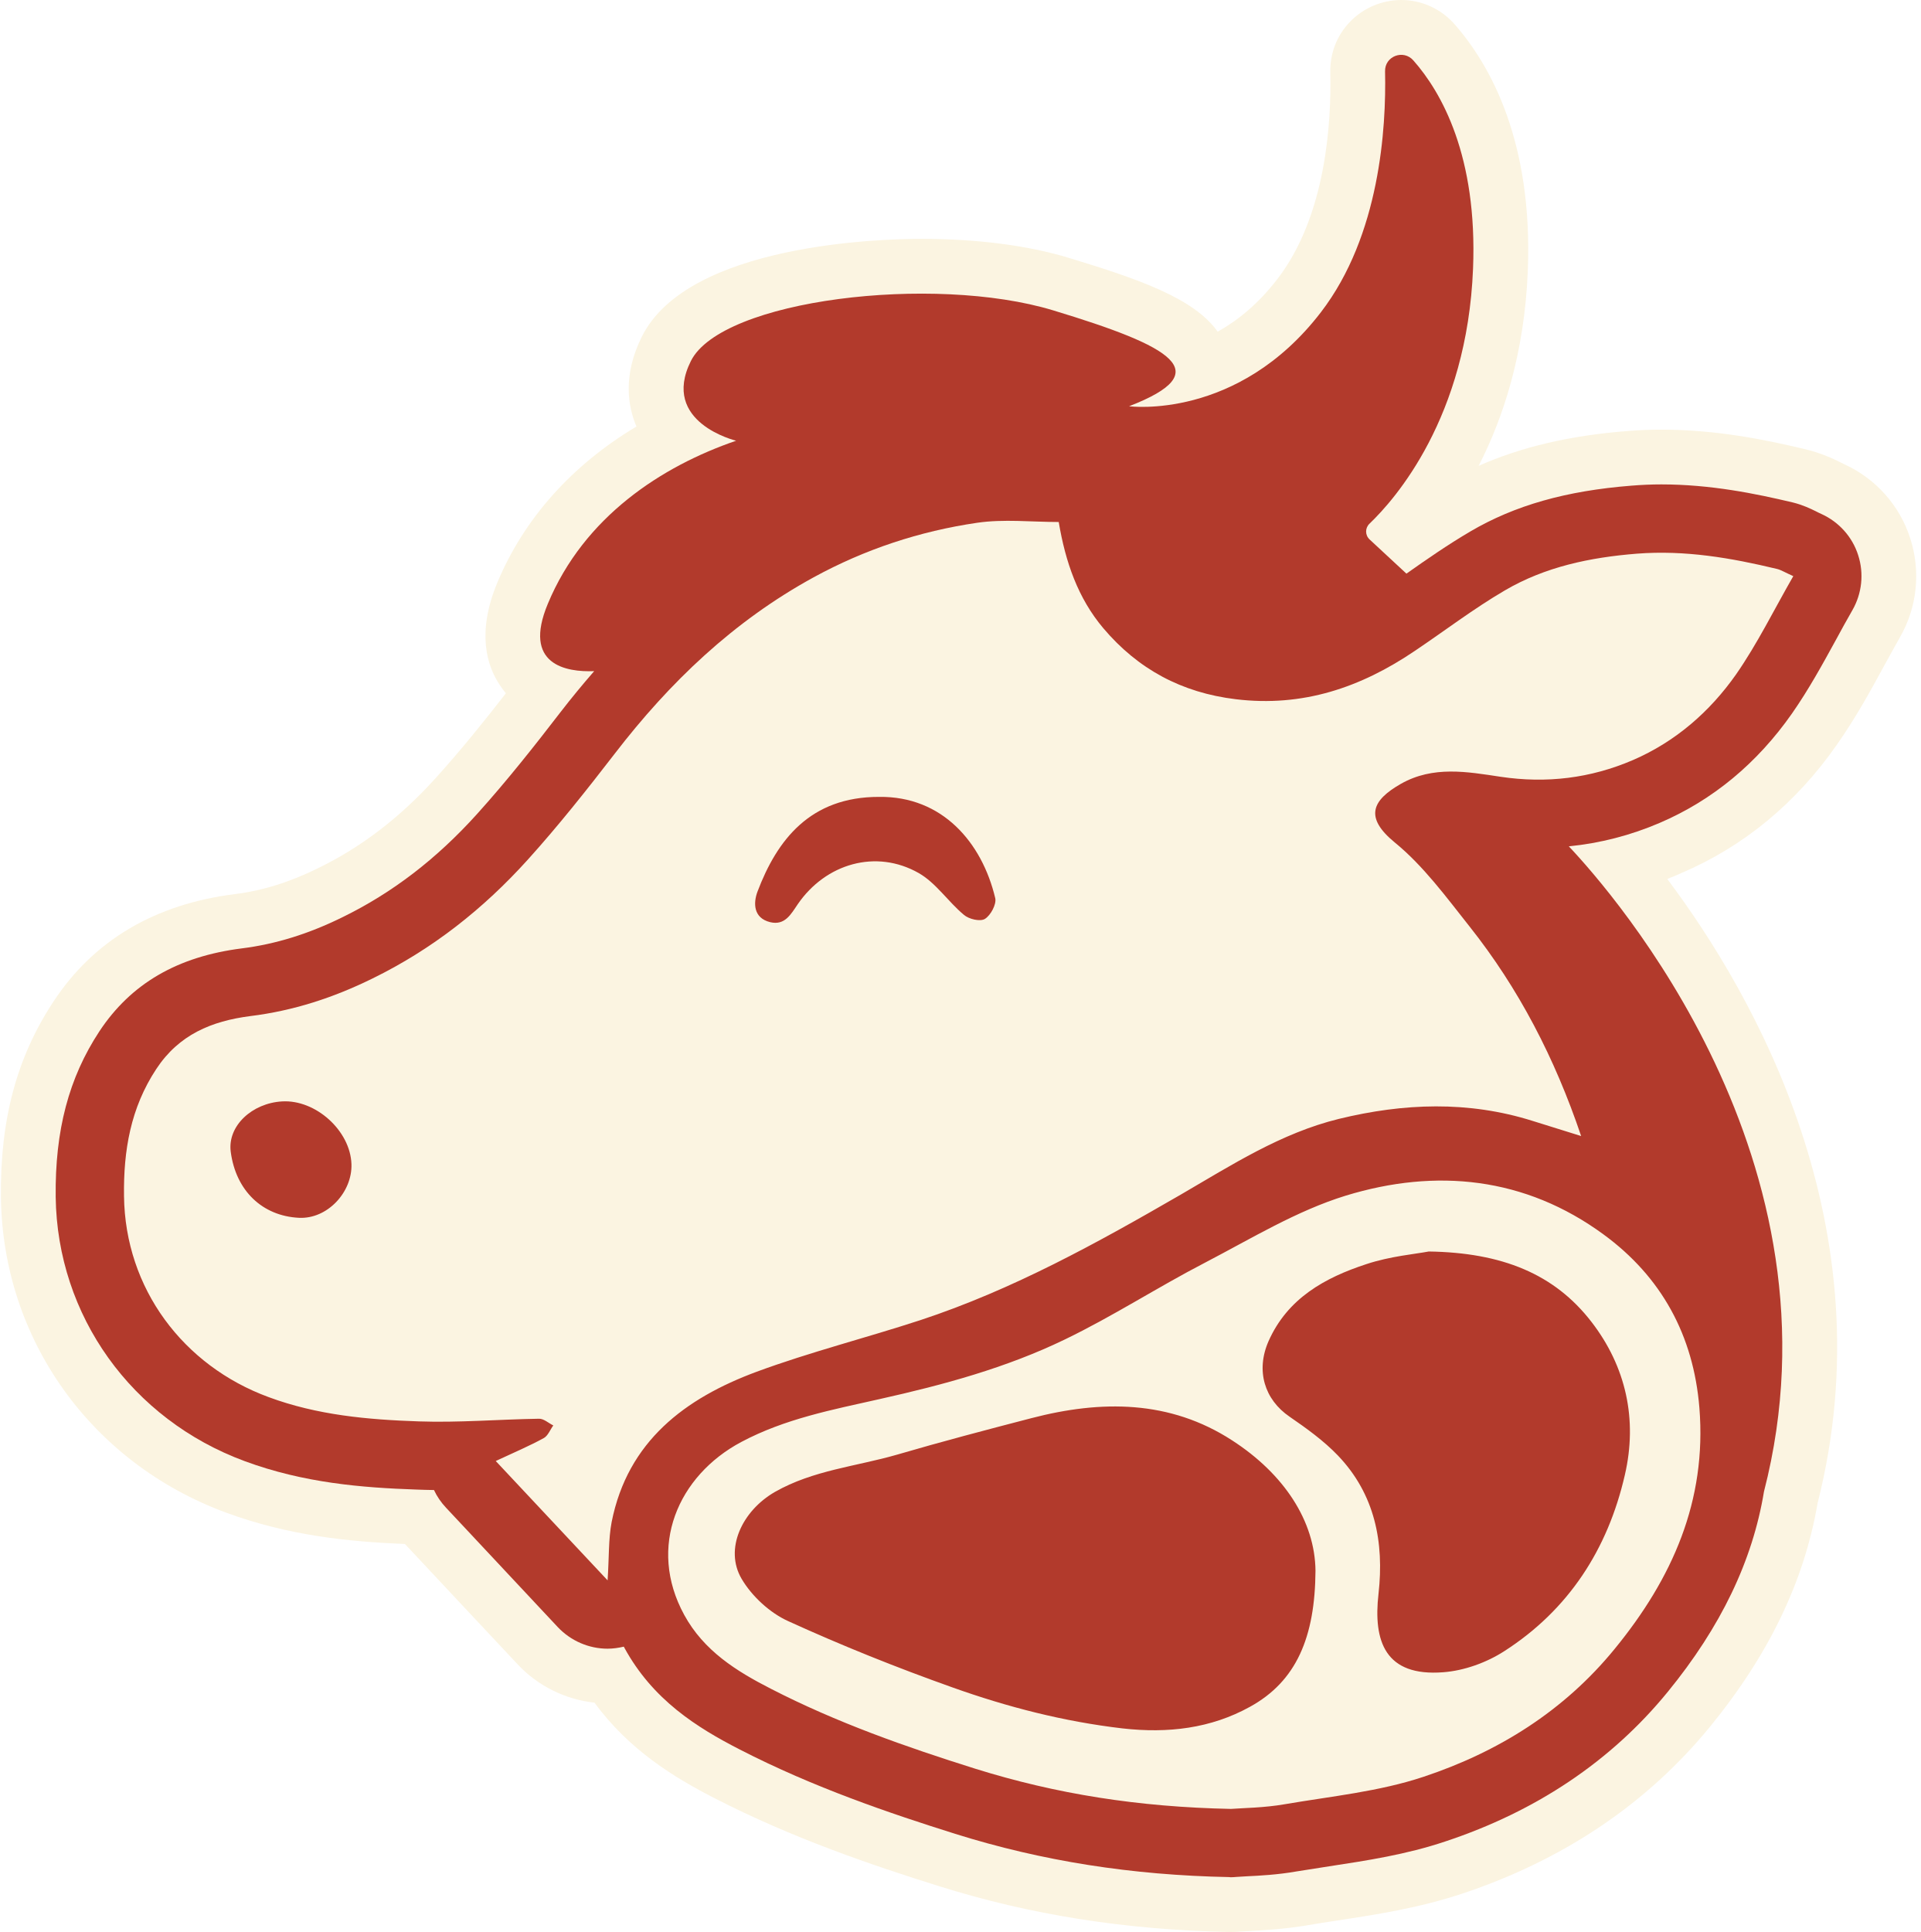
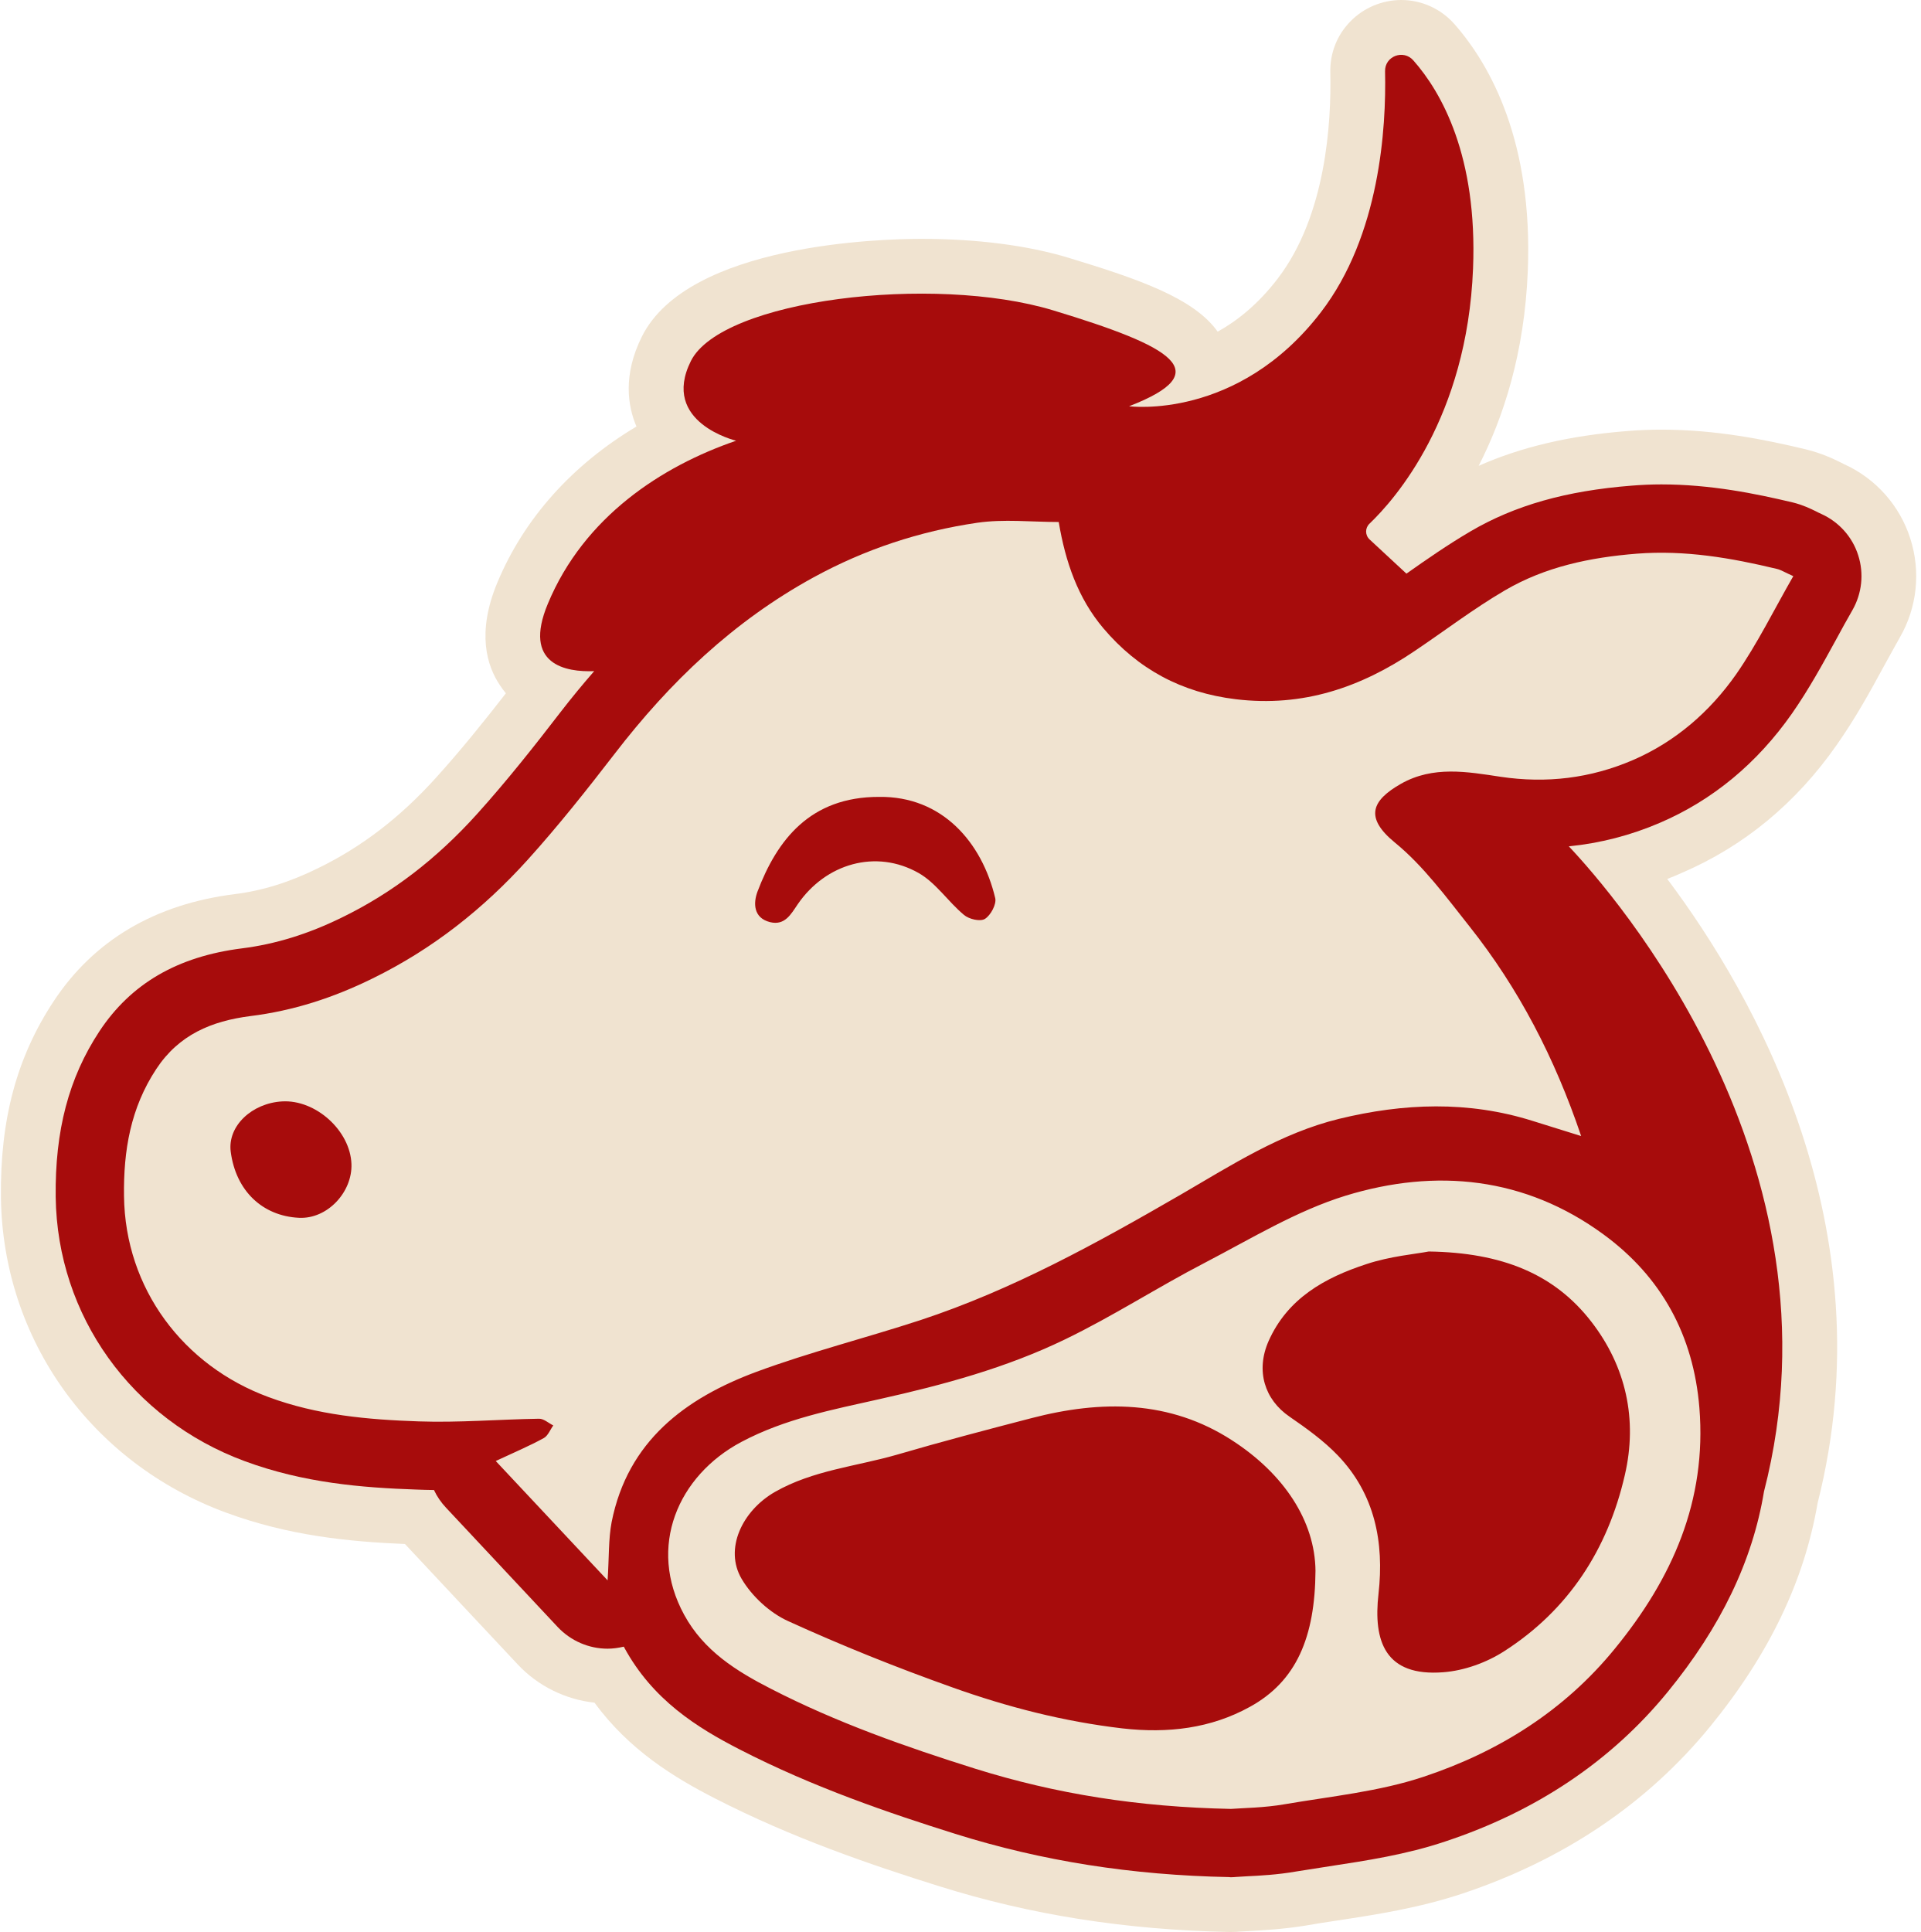
<svg xmlns="http://www.w3.org/2000/svg" viewBox="0 0 123.14 123.84" width="123.14" height="123.84">
-   <path d="M78.8 123.84C72.12 123.7 66.05 122.74 60.19 120.9C55.87 119.55 50.79 117.82 45.82 115.27C43.2 113.93 40.32 112.16 38.11 109.14C36.25 108.94 34.48 108.07 33.19 106.69C33.19 106.69 25.98 99 25.96 98.97C22.36 98.82 18.5 98.44 14.47 96.95C5.83 93.76 0.18 85.84 0.06 76.77C0 71.77 1.07 67.77 3.44 64.18C6.02 60.27 9.94 57.95 15.07 57.31C16.83 57.09 18.57 56.55 20.41 55.64C23.2 54.28 25.67 52.38 27.96 49.84C29.55 48.08 31.04 46.23 32.43 44.44C32.28 44.26 32.15 44.08 32.04 43.91C31.22 42.69 30.54 40.57 31.88 37.35C33.59 33.24 36.68 29.8 40.8 27.34C40.25 26.05 39.91 24.06 41.15 21.57C44.13 15.61 56.59 15.31 59.07 15.31C62.62 15.31 65.89 15.73 68.52 16.53C73.03 17.9 76.54 19.12 78.06 21.26C79.32 20.56 80.66 19.49 81.9 17.87C85.01 13.82 85.35 7.85 85.28 4.66C85.25 3.42 85.7 2.26 86.56 1.38C87.41 0.5 88.61 0 89.83 0C91.14 0 92.39 0.57 93.26 1.57C95.57 4.21 98.27 9.11 97.94 17.36C97.73 22.64 96.37 26.78 94.79 29.86C97.55 28.64 100.64 27.92 104.31 27.63C105.03 27.57 105.77 27.54 106.5 27.54C110.02 27.54 113.16 28.18 115.75 28.8C116.78 29.05 117.52 29.41 117.95 29.62C118.06 29.68 118.14 29.71 118.23 29.76C120.24 30.67 121.79 32.41 122.46 34.52C123.14 36.63 122.9 38.94 121.79 40.86C121.45 41.46 121.12 42.07 120.77 42.7C119.88 44.34 118.95 46.03 117.75 47.74C115.14 51.48 111.79 54.25 107.79 55.96C107.49 56.1 107.19 56.22 106.88 56.34C112.47 63.79 120.99 78.72 116.52 96.34C115.66 101.35 113.41 106.04 109.63 110.67C105.59 115.61 100.25 119.21 93.74 121.38C90.96 122.3 88.31 122.71 85.75 123.1C85.02 123.21 84.36 123.31 83.69 123.43C82.27 123.66 80.96 123.73 80.09 123.78C79.86 123.79 79.67 123.8 79.54 123.81C79.34 123.83 79.12 123.84 78.91 123.84C78.89 123.84 78.82 123.84 78.8 123.84" fill="#FBF4E1" />
-   <path d="M119.12 35.59C118.75 34.42 117.89 33.46 116.77 32.95C116.63 32.89 116.52 32.83 116.4 32.77C116.05 32.6 115.58 32.37 114.94 32.21C112.54 31.64 109.66 31.05 106.5 31.05C105.86 31.05 105.21 31.08 104.59 31.13C100.4 31.46 97.11 32.39 94.25 34.07C92.79 34.93 91.45 35.86 90.16 36.77L87.8 34.58C87.5 34.3 87.5 33.84 87.8 33.56C89.42 32.01 94.05 26.78 94.43 17.22C94.72 10 92.41 5.92 90.61 3.88C89.97 3.14 88.76 3.6 88.79 4.58C88.87 8.2 88.46 15.09 84.68 20.01C79.34 26.97 72.38 26.04 72.38 26.04C78.07 23.84 75.16 22.21 67.5 19.89C59.84 17.57 46.26 19.2 44.29 23.14C42.32 27.09 47.19 28.25 47.19 28.25C42.43 29.88 37.44 33.12 35.12 38.7C33.48 42.62 36.29 43.09 38.09 43.02C37.36 43.86 36.64 44.73 35.93 45.65C34.29 47.78 32.51 50.04 30.57 52.19C27.97 55.07 25.15 57.23 21.96 58.79C19.77 59.87 17.66 60.52 15.51 60.79C11.38 61.31 8.39 63.05 6.37 66.11C4.41 69.09 3.52 72.46 3.57 76.73C3.67 84.33 8.43 90.98 15.69 93.66C19.48 95.06 23.21 95.36 26.69 95.48C27.05 95.5 27.43 95.5 27.82 95.51C28.01 95.92 28.27 96.3 28.59 96.64L35.75 104.29C36.6 105.19 37.76 105.68 38.95 105.68C39.3 105.68 39.64 105.63 39.99 105.55C40 105.57 40.01 105.59 40.02 105.61C41.84 108.95 44.65 110.72 47.42 112.14C52.16 114.58 57.07 116.24 61.24 117.55C66.79 119.29 72.54 120.2 78.81 120.32C78.84 120.33 78.88 120.33 78.91 120.33C79.02 120.33 79.14 120.32 79.26 120.31C79.42 120.3 79.66 120.29 79.91 120.27C80.75 120.23 81.9 120.17 83.1 119.96C83.79 119.85 84.47 119.74 85.2 119.63C87.62 119.26 90.13 118.88 92.64 118.04C98.5 116.1 103.3 112.87 106.91 108.45C110.31 104.29 112.35 100.05 113.08 95.61C118.53 74.48 103.41 57.26 100.57 54.25C102.57 54.05 104.53 53.55 106.41 52.74C109.79 51.29 112.64 48.93 114.88 45.73C115.96 44.18 116.84 42.57 117.69 41.02C118.05 40.36 118.39 39.73 118.75 39.11C119.36 38.04 119.5 36.77 119.12 35.59" fill="#B23A2C" />
-   <path d="M22.53 74.62C22.46 72.48 20.24 70.47 18.08 70.6C16.17 70.71 14.58 72.16 14.79 73.82C15.12 76.35 16.84 77.94 19.15 78.06C20.99 78.16 22.59 76.41 22.53 74.62M56.36 51.08C51.93 51.07 49.81 53.85 48.56 57.15C48.29 57.87 48.28 58.84 49.37 59.11C50.32 59.34 50.71 58.59 51.14 57.96C52.93 55.35 56.16 54.41 58.89 55.96C60 56.59 60.78 57.8 61.79 58.64C62.11 58.92 62.84 59.09 63.14 58.9C63.51 58.67 63.89 57.96 63.8 57.57C62.95 54 60.41 51.03 56.36 51.08M38.95 101.3C36.46 98.65 34.18 96.21 31.78 93.65C32.98 93.09 33.95 92.68 34.86 92.18C35.13 92.03 35.27 91.64 35.47 91.37C35.16 91.22 34.86 90.93 34.55 90.94C31.98 90.98 29.41 91.2 26.84 91.11C23.58 91 20.33 90.71 17.21 89.55C11.75 87.54 8.02 82.6 7.95 76.67C7.91 73.75 8.37 71.02 10.02 68.52C11.47 66.32 13.56 65.45 16.05 65.13C18.8 64.79 21.36 63.96 23.88 62.72C27.74 60.83 30.99 58.25 33.82 55.12C35.78 52.95 37.61 50.64 39.4 48.32C42.93 43.73 47.02 39.82 52.15 37.01C55.46 35.2 58.96 34.05 62.64 33.51C64.35 33.26 66.11 33.46 67.87 33.46C68.3 36.02 69.1 38.34 70.73 40.27C72.95 42.89 75.74 44.4 79.22 44.82C83.51 45.34 87.23 44.07 90.7 41.72C92.62 40.43 94.46 39.02 96.46 37.85C99.05 36.33 101.93 35.73 104.93 35.49C108.02 35.25 110.97 35.76 113.92 36.47C114.17 36.53 114.4 36.68 114.96 36.93C113.73 39.07 112.66 41.26 111.29 43.23C109.61 45.62 107.41 47.54 104.68 48.72C101.96 49.89 99.14 50.23 96.19 49.79C94.06 49.47 91.88 49.07 89.81 50.24C87.95 51.3 87.45 52.39 89.41 54C91.25 55.5 92.71 57.5 94.2 59.38C97.36 63.36 99.67 67.82 101.36 72.82C100.22 72.46 99.23 72.16 98.25 71.85C94.12 70.55 89.98 70.71 85.83 71.72C82.12 72.63 78.95 74.68 75.7 76.57C70.34 79.67 64.92 82.67 59 84.62C55.52 85.76 51.94 86.66 48.5 87.93C43.92 89.63 40.24 92.38 39.21 97.56C39 98.66 39.05 99.82 38.95 101.3M91.59 80.22C90.77 80.38 89.12 80.52 87.59 81.03C84.93 81.9 82.54 83.22 81.32 85.97C80.49 87.86 81.06 89.71 82.67 90.81C83.76 91.56 84.86 92.35 85.77 93.3C88.14 95.78 88.74 98.86 88.37 102.16C88.02 105.21 88.8 107.48 92.52 107.19C93.86 107.09 95.3 106.57 96.43 105.84C100.56 103.19 103.07 99.3 104.16 94.55C104.99 90.98 104.23 87.59 102.02 84.73C99.65 81.66 96.29 80.29 91.59 80.22M84.33 100.69C84.3 97.49 82.3 94.47 78.99 92.33C74.99 89.73 70.59 89.74 66.13 90.9C63.24 91.65 60.35 92.41 57.48 93.25C54.87 94 52.12 94.24 49.68 95.63C47.57 96.84 46.42 99.29 47.54 101.2C48.2 102.32 49.35 103.38 50.52 103.91C53.96 105.48 57.48 106.89 61.05 108.16C64.58 109.42 68.19 110.35 71.96 110.79C74.88 111.12 77.62 110.79 80.12 109.41C83.11 107.77 84.3 104.94 84.33 100.69M78.91 115.95C72.96 115.83 67.7 114.99 62.54 113.38C58.05 111.97 53.62 110.41 49.42 108.25C47.21 107.12 45.12 105.82 43.86 103.51C41.48 99.15 43.46 94.59 47.52 92.43C50.32 90.94 53.37 90.36 56.39 89.68C60.47 88.77 64.5 87.68 68.26 85.86C71.33 84.38 74.21 82.51 77.24 80.94C80.2 79.4 83.12 77.61 86.27 76.64C92.06 74.87 97.77 75.44 102.8 79.13C106.5 81.84 108.56 85.58 108.94 90.24C109.42 96.21 107.2 101.18 103.52 105.68C100.26 109.68 96.04 112.3 91.26 113.89C88.41 114.84 85.34 115.14 82.36 115.65C81.05 115.88 79.7 115.89 78.91 115.95" fill="#FBF4E1" />
+   <path d="M78.8 123.84C72.12 123.7 66.05 122.74 60.19 120.9C55.87 119.55 50.79 117.82 45.82 115.27C43.2 113.93 40.32 112.16 38.11 109.14C36.25 108.94 34.48 108.07 33.19 106.69C33.19 106.69 25.98 99 25.96 98.97C22.36 98.82 18.5 98.44 14.47 96.95C5.83 93.76 0.18 85.84 0.06 76.77C0 71.77 1.07 67.77 3.44 64.18C6.02 60.27 9.94 57.95 15.07 57.31C16.83 57.09 18.57 56.55 20.41 55.64C23.2 54.28 25.67 52.38 27.96 49.84C29.55 48.08 31.04 46.23 32.43 44.44C32.28 44.26 32.15 44.08 32.04 43.91C31.22 42.69 30.54 40.57 31.88 37.35C33.59 33.24 36.68 29.8 40.8 27.34C40.25 26.05 39.91 24.06 41.15 21.57C44.13 15.61 56.59 15.31 59.07 15.31C62.62 15.31 65.89 15.73 68.52 16.53C73.03 17.9 76.54 19.12 78.06 21.26C79.32 20.56 80.66 19.49 81.9 17.87C85.01 13.82 85.35 7.85 85.28 4.66C85.25 3.42 85.7 2.26 86.56 1.38C87.41 0.5 88.61 0 89.83 0C91.14 0 92.39 0.57 93.26 1.57C95.57 4.21 98.27 9.11 97.94 17.36C97.73 22.64 96.37 26.78 94.79 29.86C97.55 28.64 100.64 27.92 104.31 27.63C105.03 27.57 105.77 27.54 106.5 27.54C110.02 27.54 113.16 28.18 115.75 28.8C116.78 29.05 117.52 29.41 117.95 29.62C118.06 29.68 118.14 29.71 118.23 29.76C120.24 30.67 121.79 32.41 122.46 34.52C123.14 36.63 122.9 38.94 121.79 40.86C121.45 41.46 121.12 42.07 120.77 42.7C119.88 44.34 118.95 46.03 117.75 47.74C115.14 51.48 111.79 54.25 107.79 55.96C107.49 56.1 107.19 56.22 106.88 56.34C112.47 63.79 120.99 78.72 116.52 96.34C115.66 101.35 113.41 106.04 109.63 110.67C105.59 115.61 100.25 119.21 93.74 121.38C90.96 122.3 88.31 122.71 85.75 123.1C85.02 123.21 84.36 123.31 83.69 123.43C82.27 123.66 80.96 123.73 80.09 123.78C79.86 123.79 79.67 123.8 79.54 123.81C79.34 123.83 79.12 123.84 78.91 123.84C78.89 123.84 78.82 123.84 78.8 123.84" fill="#F0E3D0" />
+   <path d="M119.12 35.59C118.75 34.42 117.89 33.46 116.77 32.95C116.63 32.89 116.52 32.83 116.4 32.77C116.05 32.6 115.58 32.37 114.94 32.21C112.54 31.64 109.66 31.05 106.5 31.05C105.86 31.05 105.21 31.08 104.59 31.13C100.4 31.46 97.11 32.39 94.25 34.07C92.79 34.93 91.45 35.86 90.16 36.77L87.8 34.58C87.5 34.3 87.5 33.84 87.8 33.56C89.42 32.01 94.05 26.78 94.43 17.22C94.72 10 92.41 5.92 90.61 3.88C89.97 3.14 88.76 3.6 88.79 4.58C88.87 8.2 88.46 15.09 84.68 20.01C79.34 26.97 72.38 26.04 72.38 26.04C78.07 23.84 75.16 22.21 67.5 19.89C59.84 17.57 46.26 19.2 44.29 23.14C42.32 27.09 47.19 28.25 47.19 28.25C42.43 29.88 37.44 33.12 35.12 38.7C33.48 42.62 36.29 43.09 38.09 43.02C37.36 43.86 36.64 44.73 35.93 45.65C34.29 47.78 32.51 50.04 30.57 52.19C27.97 55.07 25.15 57.23 21.96 58.79C19.77 59.87 17.66 60.52 15.51 60.79C11.38 61.31 8.39 63.05 6.37 66.11C4.41 69.09 3.52 72.46 3.57 76.73C3.67 84.33 8.43 90.98 15.69 93.66C19.48 95.06 23.21 95.36 26.69 95.48C27.05 95.5 27.43 95.5 27.82 95.51C28.01 95.92 28.27 96.3 28.59 96.64L35.75 104.29C36.6 105.19 37.76 105.68 38.95 105.68C39.3 105.68 39.64 105.63 39.99 105.55C40 105.57 40.01 105.59 40.02 105.61C41.84 108.95 44.65 110.72 47.42 112.14C52.16 114.58 57.07 116.24 61.24 117.55C66.79 119.29 72.54 120.2 78.81 120.32C78.84 120.33 78.88 120.33 78.91 120.33C79.02 120.33 79.14 120.32 79.26 120.31C79.42 120.3 79.66 120.29 79.91 120.27C80.75 120.23 81.9 120.17 83.1 119.96C83.79 119.85 84.47 119.74 85.2 119.63C87.62 119.26 90.13 118.88 92.64 118.04C98.5 116.1 103.3 112.87 106.91 108.45C110.31 104.29 112.35 100.05 113.08 95.61C118.53 74.48 103.41 57.26 100.57 54.25C102.57 54.05 104.53 53.55 106.41 52.74C109.79 51.29 112.64 48.93 114.88 45.73C115.96 44.18 116.84 42.57 117.69 41.02C118.05 40.36 118.39 39.73 118.75 39.11C119.36 38.04 119.5 36.77 119.12 35.59" fill="#A70C0C" />
+   <path d="M22.53 74.62C22.46 72.48 20.24 70.47 18.08 70.6C16.17 70.71 14.58 72.16 14.79 73.82C15.12 76.35 16.84 77.94 19.15 78.06C20.99 78.16 22.59 76.41 22.53 74.62M56.36 51.08C51.93 51.07 49.81 53.85 48.56 57.15C48.29 57.87 48.28 58.84 49.37 59.11C50.32 59.34 50.71 58.59 51.14 57.96C52.93 55.35 56.16 54.41 58.89 55.96C60 56.59 60.78 57.8 61.79 58.64C62.11 58.92 62.84 59.09 63.14 58.9C63.51 58.67 63.89 57.96 63.8 57.57C62.95 54 60.41 51.03 56.36 51.08M38.95 101.3C36.46 98.65 34.18 96.21 31.78 93.65C32.98 93.09 33.95 92.68 34.86 92.18C35.13 92.03 35.27 91.64 35.47 91.37C35.16 91.22 34.86 90.93 34.55 90.94C31.98 90.98 29.41 91.2 26.84 91.11C23.58 91 20.33 90.71 17.21 89.55C11.75 87.54 8.02 82.6 7.95 76.67C7.91 73.75 8.37 71.02 10.02 68.52C11.47 66.32 13.56 65.45 16.05 65.13C18.8 64.79 21.36 63.96 23.88 62.72C27.74 60.83 30.99 58.25 33.82 55.12C35.78 52.95 37.61 50.64 39.4 48.32C42.93 43.73 47.02 39.82 52.15 37.01C55.46 35.2 58.96 34.05 62.64 33.51C64.35 33.26 66.11 33.46 67.87 33.46C68.3 36.02 69.1 38.34 70.73 40.27C72.95 42.89 75.74 44.4 79.22 44.82C83.51 45.34 87.23 44.07 90.7 41.72C92.62 40.43 94.46 39.02 96.46 37.85C99.05 36.33 101.93 35.73 104.93 35.49C108.02 35.25 110.97 35.76 113.92 36.47C114.17 36.53 114.4 36.68 114.96 36.93C113.73 39.07 112.66 41.26 111.29 43.23C109.61 45.62 107.41 47.54 104.68 48.72C101.96 49.89 99.14 50.23 96.19 49.79C94.06 49.47 91.88 49.07 89.81 50.24C87.95 51.3 87.45 52.39 89.41 54C91.25 55.5 92.71 57.5 94.2 59.38C97.36 63.36 99.67 67.82 101.36 72.82C100.22 72.46 99.23 72.16 98.25 71.85C94.12 70.55 89.98 70.71 85.83 71.72C82.12 72.63 78.95 74.68 75.7 76.57C70.34 79.67 64.92 82.67 59 84.62C55.52 85.76 51.94 86.66 48.5 87.93C43.92 89.63 40.24 92.38 39.21 97.56C39 98.66 39.05 99.82 38.95 101.3M91.59 80.22C90.77 80.38 89.12 80.52 87.59 81.03C84.93 81.9 82.54 83.22 81.32 85.97C80.49 87.86 81.06 89.71 82.67 90.81C83.76 91.56 84.86 92.35 85.77 93.3C88.14 95.78 88.74 98.86 88.37 102.16C88.02 105.21 88.8 107.48 92.52 107.19C93.86 107.09 95.3 106.57 96.43 105.84C100.56 103.19 103.07 99.3 104.16 94.55C104.99 90.98 104.23 87.59 102.02 84.73C99.65 81.66 96.29 80.29 91.59 80.22M84.33 100.69C84.3 97.49 82.3 94.47 78.99 92.33C74.99 89.73 70.59 89.74 66.13 90.9C63.24 91.65 60.35 92.41 57.48 93.25C54.87 94 52.12 94.24 49.68 95.63C47.57 96.84 46.42 99.29 47.54 101.2C48.2 102.32 49.35 103.38 50.52 103.91C53.96 105.48 57.48 106.89 61.05 108.16C64.58 109.42 68.19 110.35 71.96 110.79C74.88 111.12 77.62 110.79 80.12 109.41C83.11 107.77 84.3 104.94 84.33 100.69M78.91 115.95C72.96 115.83 67.7 114.99 62.54 113.38C58.05 111.97 53.62 110.41 49.42 108.25C47.21 107.12 45.12 105.82 43.86 103.51C41.48 99.15 43.46 94.59 47.52 92.43C50.32 90.94 53.37 90.36 56.39 89.68C60.47 88.77 64.5 87.68 68.26 85.86C71.33 84.38 74.21 82.51 77.24 80.94C80.2 79.4 83.12 77.61 86.27 76.64C92.06 74.87 97.77 75.44 102.8 79.13C106.5 81.84 108.56 85.58 108.94 90.24C109.42 96.21 107.2 101.18 103.52 105.68C100.26 109.68 96.04 112.3 91.26 113.89C88.41 114.84 85.34 115.14 82.36 115.65C81.05 115.88 79.7 115.89 78.91 115.95" fill="#F0E3D0" />
</svg>
